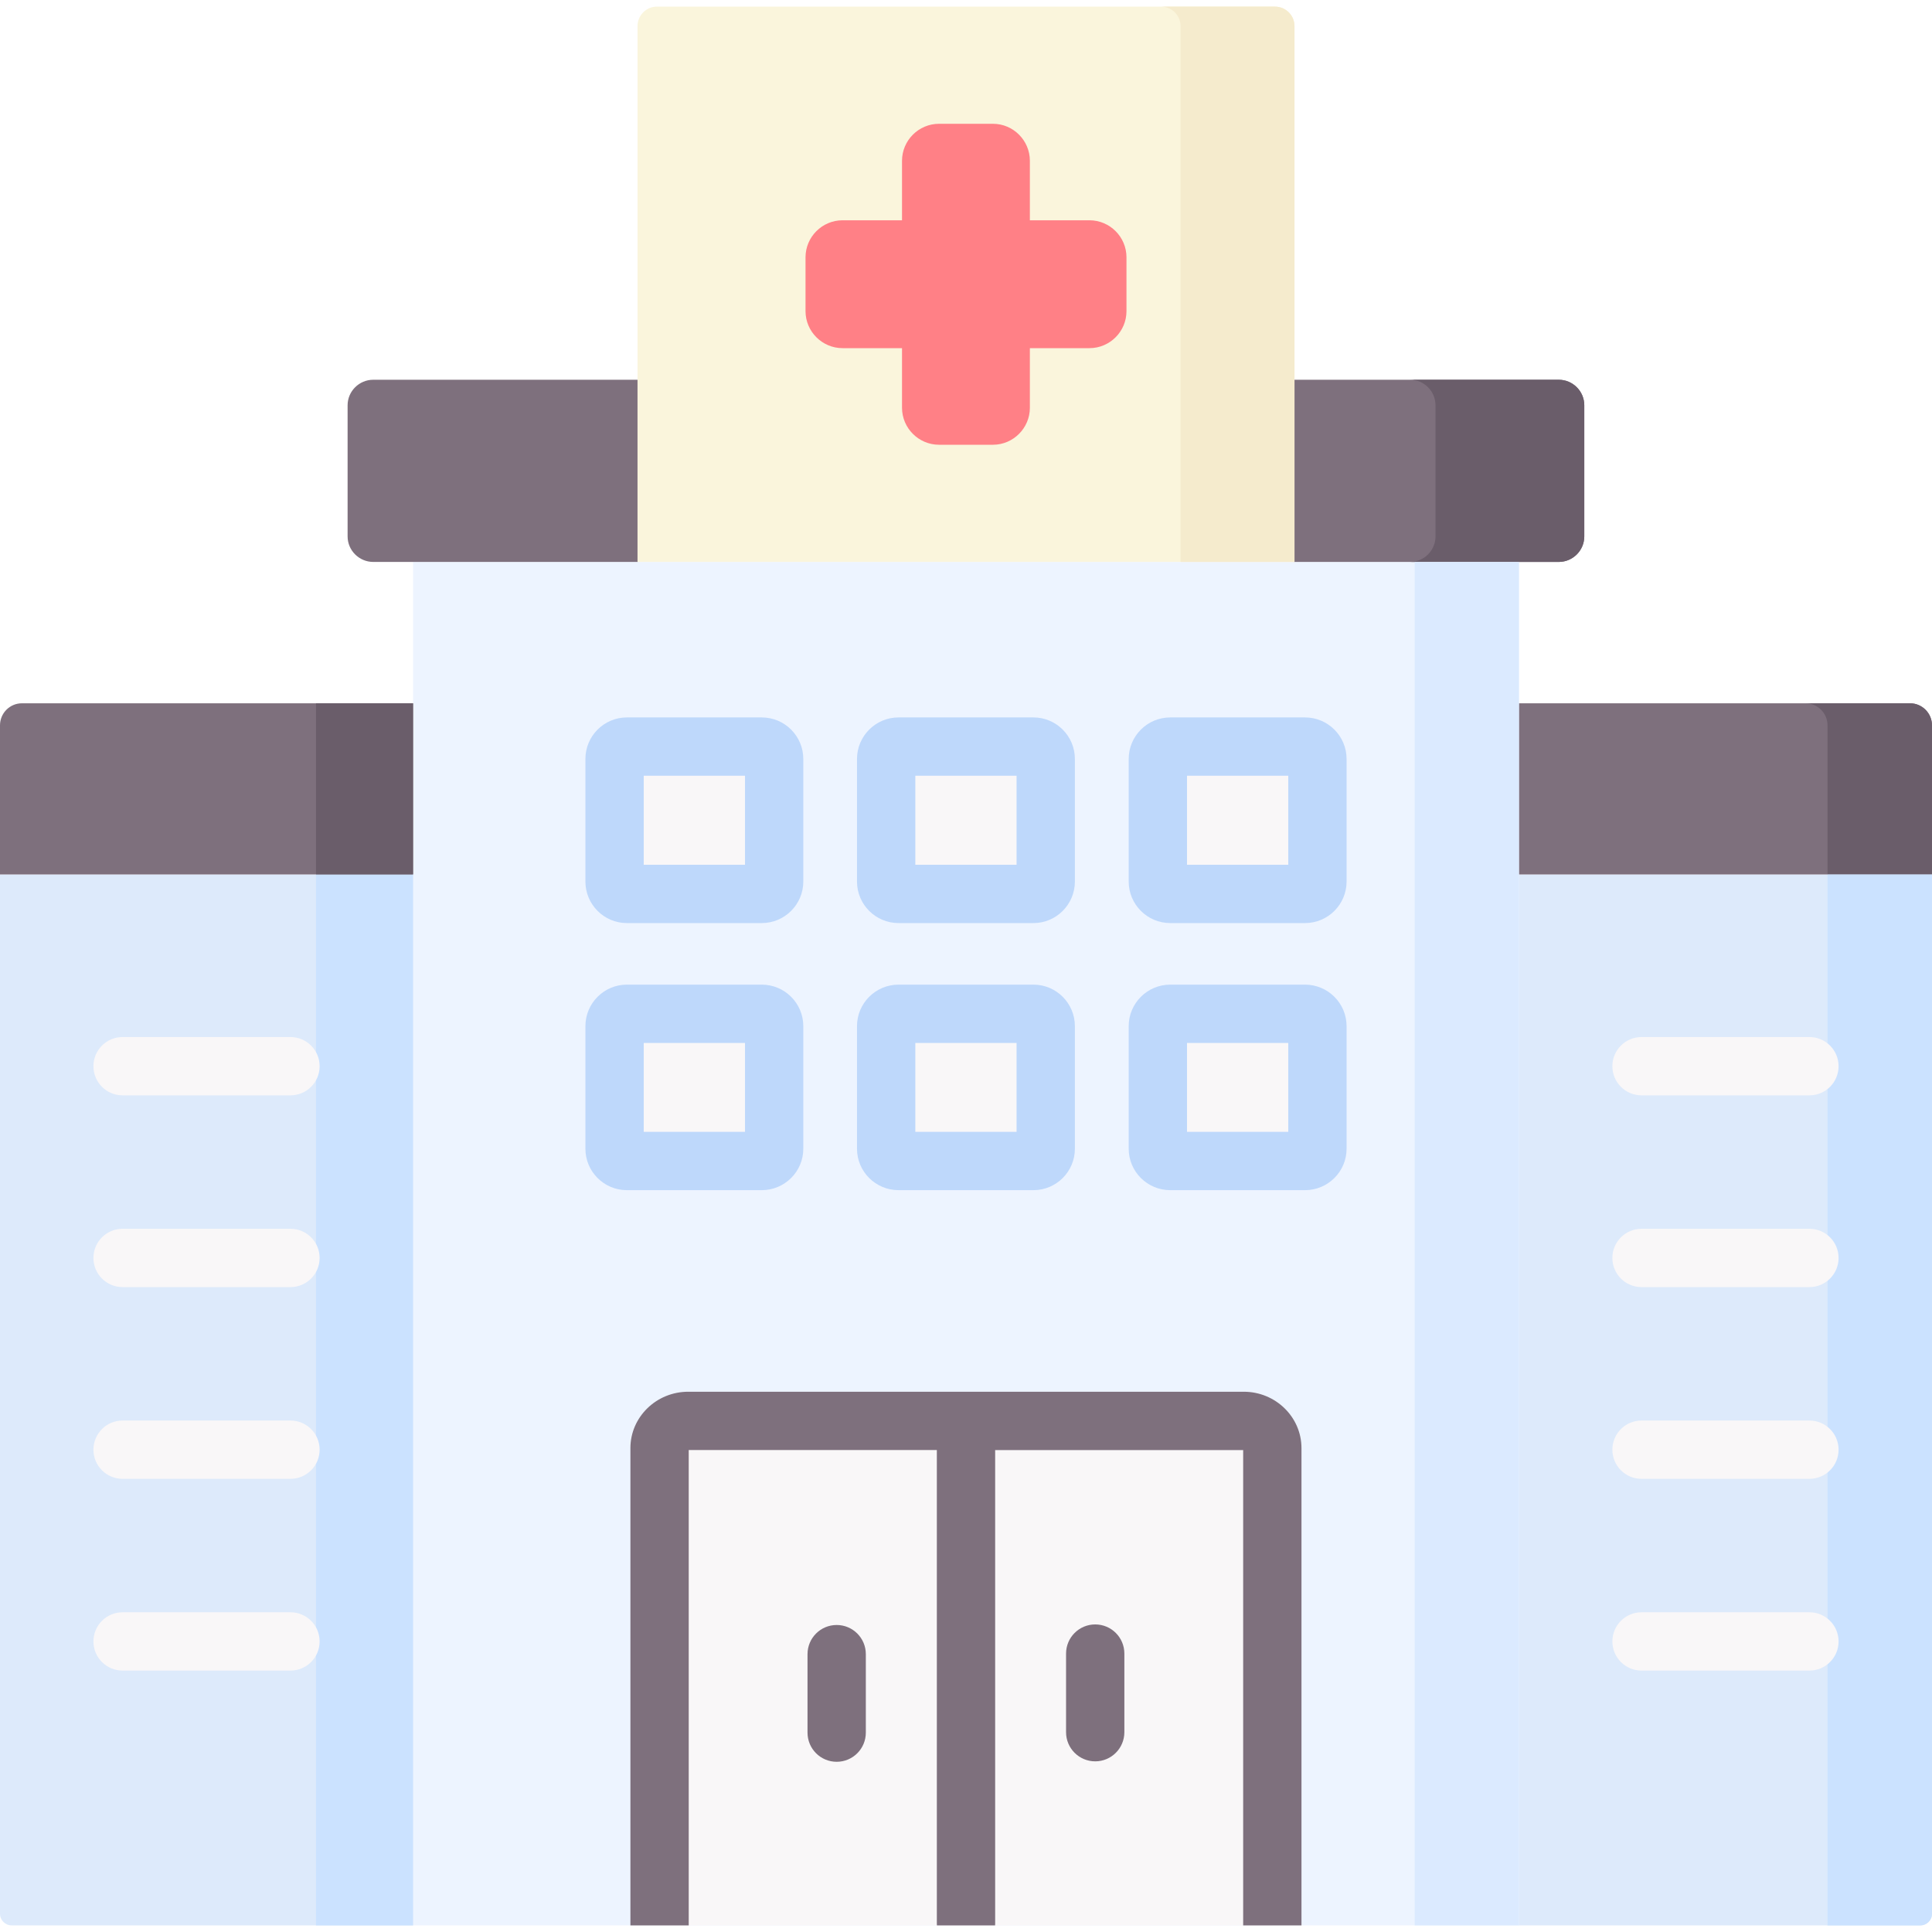
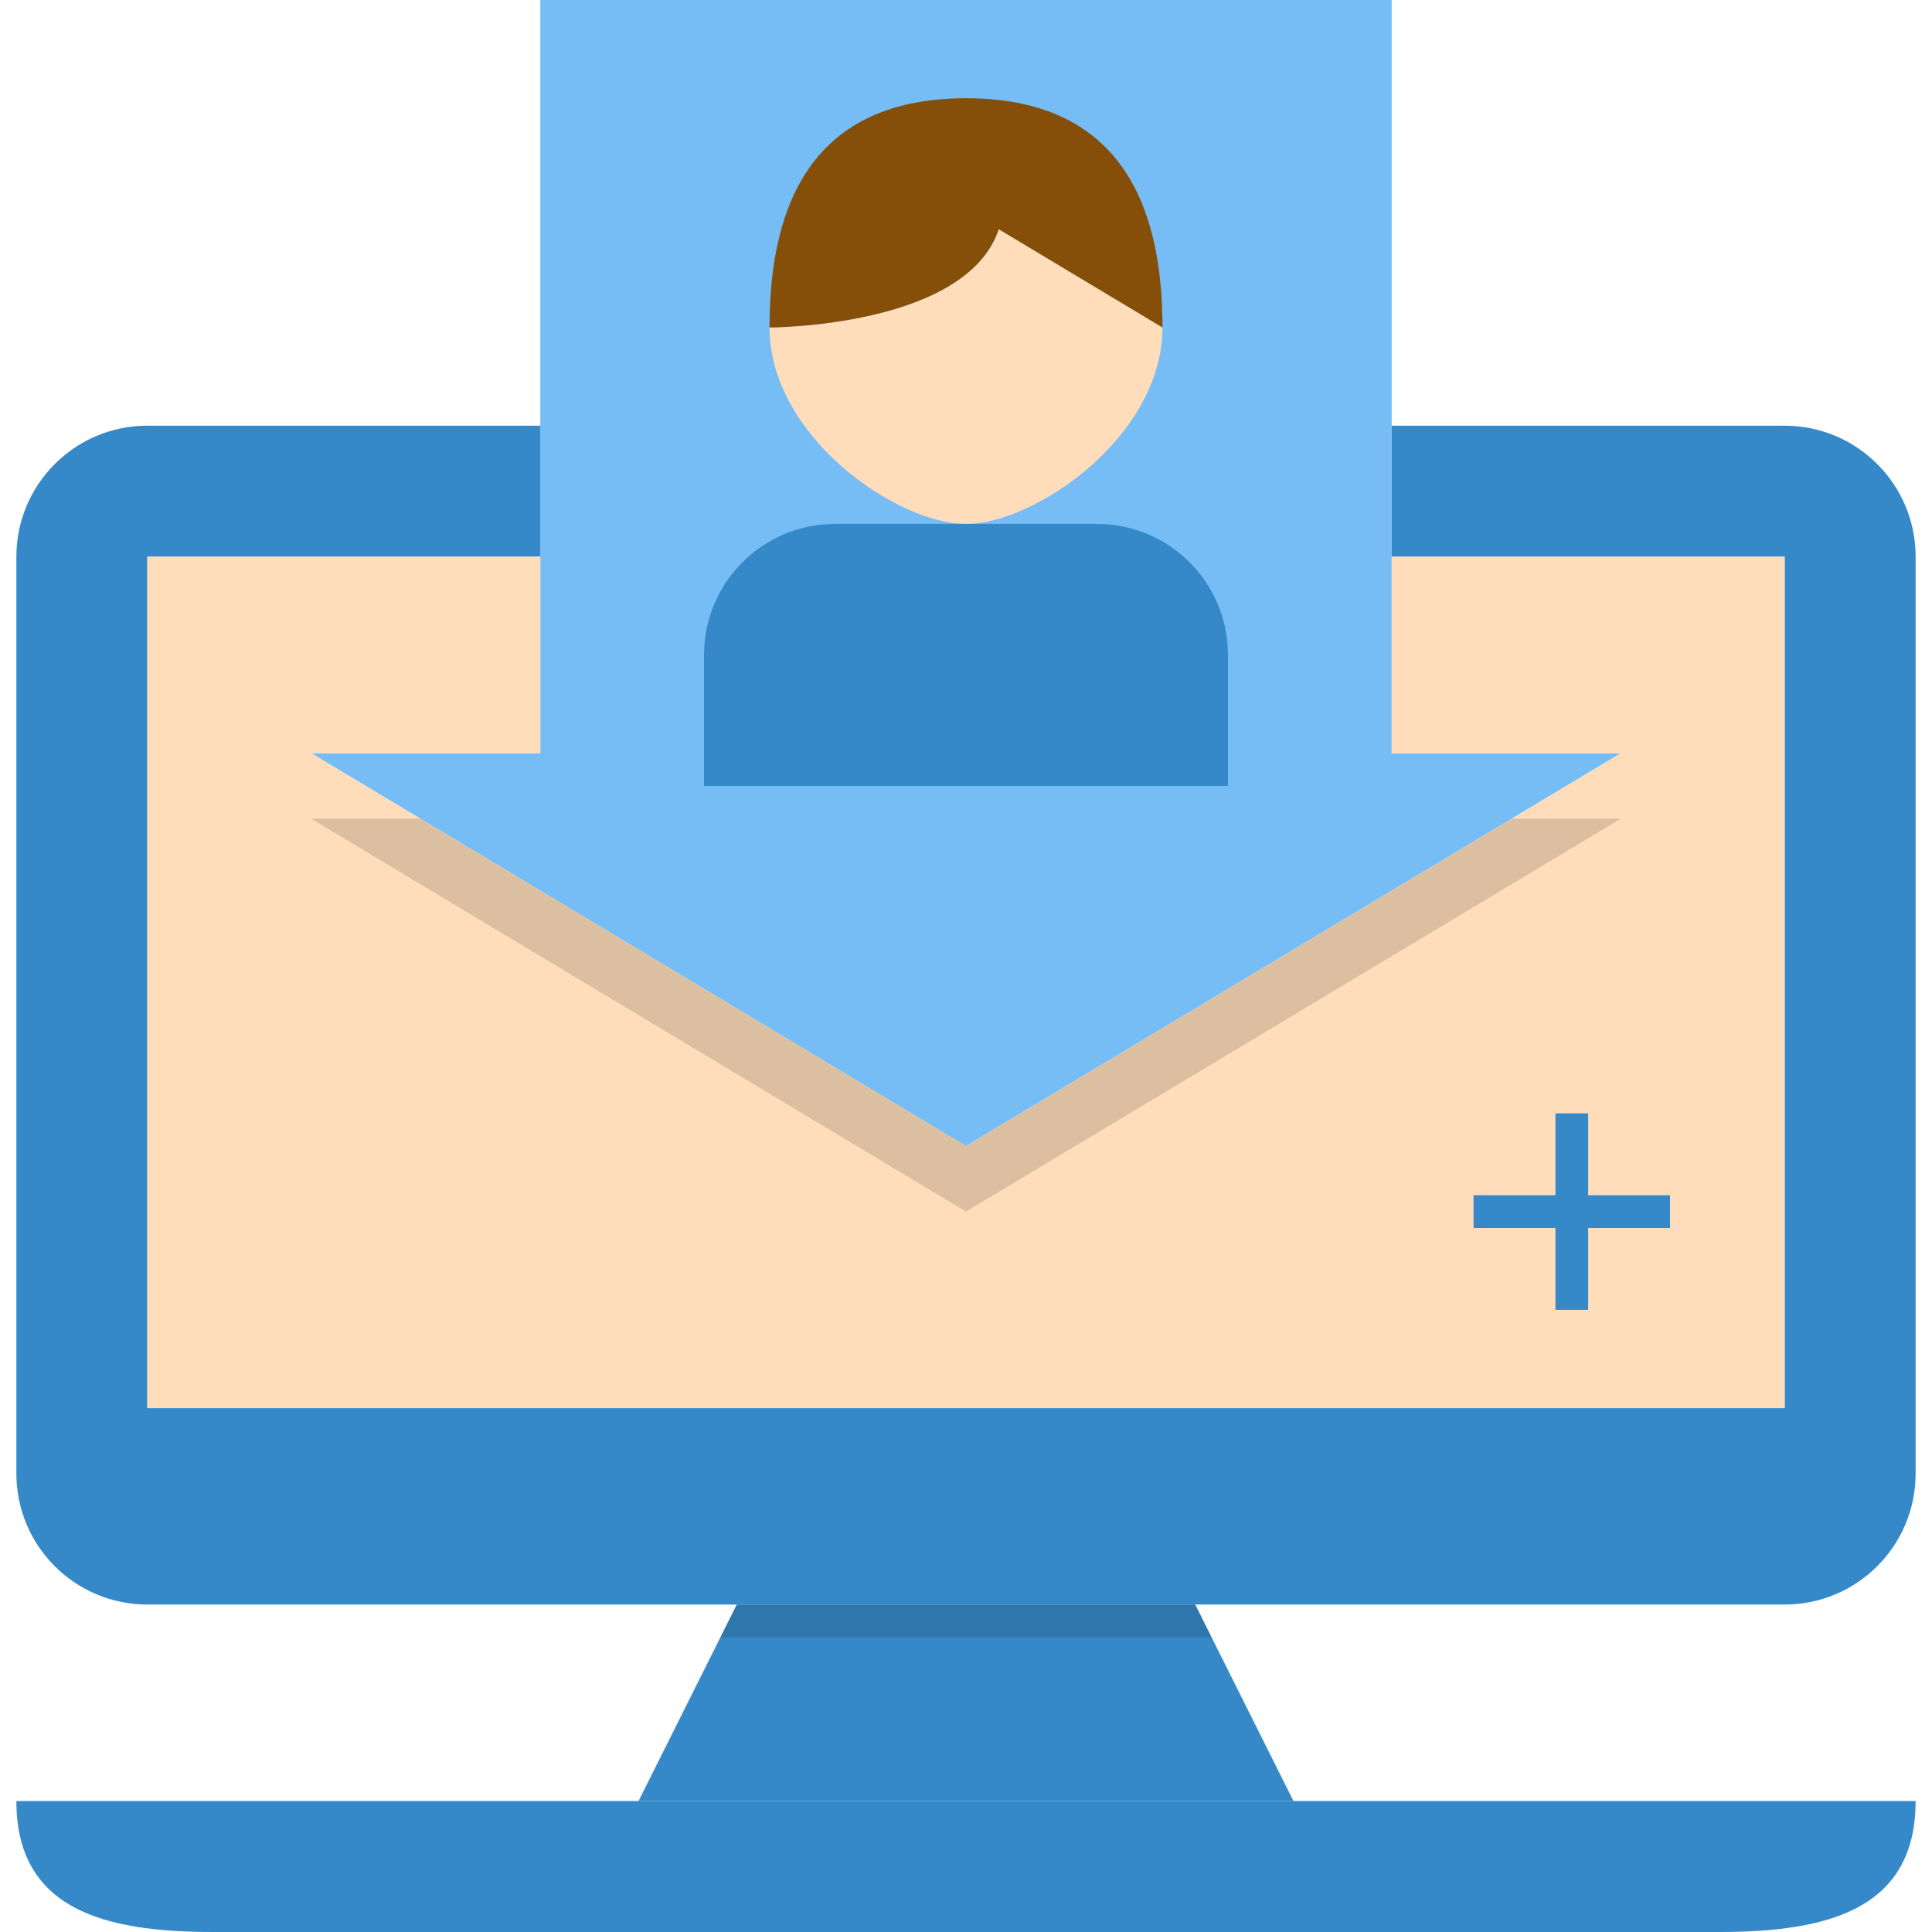
- <svg xmlns="http://www.w3.org/2000/svg" id="Capa_1" enable-background="new 0 0 512 512" height="512" viewBox="0 0 512 512" width="512">
+ <svg xmlns="http://www.w3.org/2000/svg" version="1.1" id="Capa_1" x="0px" y="0px" viewBox="0 0 512 512" style="enable-background:new 0 0 512 512;" xml:space="preserve">
+   <polygon style="fill:#76BDF6;" points="368.814,0 143.186,0 143.186,199.593 82.441,199.593 256,303.729 429.559,199.593   368.814,199.593 " />
+   <path style="fill:#3689C9;" d="M472.949,112.814H368.814v34.712h104.136v225.627H39.051V147.525h104.136v-34.712H39.051  c-19.17,0-34.712,15.542-34.712,34.712v242.983c0,19.17,15.542,34.712,34.712,34.712h433.898c19.17,0,34.712-15.542,34.712-34.712  V147.525C507.661,128.356,492.119,112.814,472.949,112.814z" />
+   <path style="fill:#FFDDBA;" d="M39.051,373.153h433.898V147.525H368.814v52.068h60.746L256,303.729L82.441,199.593h60.746v-52.068  H39.051V373.153z" />
  <g>
-     <g>
-       <path clip-rule="evenodd" d="m109.467 148.923h293.066v361.326h-293.066z" fill="#edf4ff" fill-rule="evenodd" />
-     </g>
-     <g>
-       <path clip-rule="evenodd" d="m329.611 376.553h-147.222c-4.172 0-7.6 3.249-7.6 7.212v126.483h81.211 81.181v-126.483c0-3.964-3.398-7.212-7.57-7.212z" fill="#f9f7f8" fill-rule="evenodd" />
-     </g>
-     <g>
-       <path clip-rule="evenodd" d="m98.913 148.918h70.035l86.269-13.686 87.835 13.686h70.035c3.725 0 6.765-3.04 6.765-6.765v-34.75c0-3.725-3.04-6.765-6.765-6.765h-314.174c-3.725 0-6.795 3.04-6.795 6.765v34.75c0 3.725 3.07 6.765 6.795 6.765z" fill="#7e707d" fill-rule="evenodd" />
-     </g>
-     <g>
-       <path clip-rule="evenodd" d="m380.424 107.403v34.75c0 3.696-3.01 6.735-6.705 6.765h28.819 10.55c3.725 0 6.765-3.04 6.765-6.765v-34.75c0-3.725-3.04-6.765-6.765-6.765h-39.428c3.724-.001 6.764 3.039 6.764 6.765z" fill="#6a5d6a" fill-rule="evenodd" />
-     </g>
-     <g>
-       <path clip-rule="evenodd" d="m0 231.74v275.418c0 1.707 1.384 3.091 3.091 3.091h106.373v-278.509z" fill="#ddeafb" fill-rule="evenodd" />
-     </g>
-     <g>
-       <path clip-rule="evenodd" d="m402.537 231.74v278.508h106.373c1.707 0 3.091-1.384 3.091-3.091v-275.417z" fill="#ddeafb" fill-rule="evenodd" />
-     </g>
-     <g>
-       <path clip-rule="evenodd" d="m109.463 186.38h-103.652c-3.219 0-5.811 2.623-5.811 5.841v39.519h109.463z" fill="#7e707d" fill-rule="evenodd" />
-     </g>
-     <g>
-       <path clip-rule="evenodd" d="m402.537 186.38v45.36h109.463v-39.519c0-3.219-2.623-5.841-5.811-5.841z" fill="#7e707d" fill-rule="evenodd" />
-     </g>
-     <g>
-       <path clip-rule="evenodd" d="m83.744 231.74h25.719v278.508h-25.719z" fill="#cbe2ff" fill-rule="evenodd" />
-     </g>
-     <g>
-       <path clip-rule="evenodd" d="m374.91 148.918v37.462 45.36 278.508h27.627v-278.508-45.36-37.462z" fill="#dbeaff" fill-rule="evenodd" />
-     </g>
-     <g>
-       <path clip-rule="evenodd" d="m166.117 268.666c-1.788 0-3.248 1.46-3.248 3.278v32.485c0 1.788 1.46 3.249 3.248 3.249h35.763c1.788 0 3.278-1.46 3.278-3.249v-32.485c0-1.818-1.49-3.278-3.278-3.278z" fill="#f9f7f8" fill-rule="evenodd" />
-     </g>
-     <g>
-       <path clip-rule="evenodd" d="m234.84 271.944v32.485c0 1.788 1.49 3.249 3.278 3.249h35.763c1.788 0 3.248-1.46 3.248-3.249v-32.485c0-1.818-1.46-3.278-3.248-3.278h-35.763c-1.787 0-3.278 1.46-3.278 3.278z" fill="#f9f7f8" fill-rule="evenodd" />
-     </g>
-     <g>
-       <path clip-rule="evenodd" d="m306.842 271.944v32.485c0 1.788 1.46 3.249 3.278 3.249h35.733c1.818 0 3.278-1.46 3.278-3.249v-32.485c0-1.818-1.46-3.278-3.278-3.278h-35.733c-1.817 0-3.278 1.46-3.278 3.278z" fill="#f9f7f8" fill-rule="evenodd" />
-     </g>
-     <g>
-       <path clip-rule="evenodd" d="m306.842 201.133v32.485c0 1.788 1.46 3.278 3.278 3.278h35.733c1.818 0 3.278-1.49 3.278-3.278v-32.485c0-1.788-1.46-3.278-3.278-3.278h-35.733c-1.817-.001-3.278 1.49-3.278 3.278z" fill="#f9f7f8" fill-rule="evenodd" />
-     </g>
-     <g>
-       <path clip-rule="evenodd" d="m234.84 201.133v32.485c0 1.788 1.49 3.278 3.278 3.278h35.763c1.788 0 3.248-1.49 3.248-3.278v-32.485c0-1.788-1.46-3.278-3.248-3.278h-35.763c-1.787-.001-3.278 1.49-3.278 3.278z" fill="#f9f7f8" fill-rule="evenodd" />
-     </g>
-     <g>
-       <path clip-rule="evenodd" d="m166.117 197.854c-1.788 0-3.248 1.49-3.248 3.278v32.485c0 1.788 1.46 3.278 3.248 3.278h35.763c1.788 0 3.278-1.49 3.278-3.278v-32.485c0-1.788-1.49-3.278-3.278-3.278z" fill="#f9f7f8" fill-rule="evenodd" />
-     </g>
-     <g>
-       <path clip-rule="evenodd" d="m484.314 192.222v39.519h27.686v-39.519c0-3.219-2.623-5.841-5.811-5.841h-27.686c3.188-.001 5.811 2.622 5.811 5.841z" fill="#6a5d6a" fill-rule="evenodd" />
-     </g>
-     <g>
-       <path clip-rule="evenodd" d="m484.314 231.74v278.508h24.596c1.707 0 3.091-1.384 3.091-3.091v-275.417z" fill="#cbe2ff" fill-rule="evenodd" />
-     </g>
-     <g>
-       <path clip-rule="evenodd" d="m83.744 186.38h25.719v45.36h-25.719z" fill="#6a5d6a" fill-rule="evenodd" />
-     </g>
-     <g>
-       <path clip-rule="evenodd" d="m168.948 148.918h174.104v-142.011c0-2.831-2.325-5.156-5.186-5.156h-163.762c-2.831 0-5.156 2.325-5.156 5.156z" fill="#faf5dc" fill-rule="evenodd" />
-     </g>
-     <g>
-       <path clip-rule="evenodd" d="m312.862 6.907v93.73 48.281h30.19v-48.281-93.73c0-2.831-2.325-5.156-5.186-5.156h-30.19c2.862 0 5.186 2.325 5.186 5.156z" fill="#f5ebcd" fill-rule="evenodd" />
-     </g>
-     <g>
-       <path d="m290.242 466.774c-4.267 0-7.726-3.459-7.726-7.726v-20.832c0-4.267 3.459-7.726 7.726-7.726s7.726 3.459 7.726 7.726v20.832c.001 4.266-3.458 7.726-7.726 7.726z" fill="#7e707d" />
-     </g>
-     <g>
-       <path d="m221.727 466.893c-4.267 0-7.726-3.459-7.726-7.726v-20.802c0-4.267 3.459-7.726 7.726-7.726s7.726 3.459 7.726 7.726v20.802c.001 4.267-3.459 7.726-7.726 7.726z" fill="#7e707d" />
-     </g>
-     <g>
-       <path d="m479.516 341.094h-44.494c-4.267 0-7.726-3.459-7.726-7.726s3.459-7.726 7.726-7.726h44.494c4.267 0 7.726 3.459 7.726 7.726s-3.459 7.726-7.726 7.726z" fill="#f9f7f8" />
-     </g>
-     <g>
-       <path d="m479.516 391.908h-44.494c-4.267 0-7.726-3.459-7.726-7.726s3.459-7.726 7.726-7.726h44.494c4.267 0 7.726 3.459 7.726 7.726s-3.459 7.726-7.726 7.726z" fill="#f9f7f8" />
-     </g>
-     <g>
-       <path d="m479.516 442.722h-44.494c-4.267 0-7.726-3.459-7.726-7.726s3.459-7.726 7.726-7.726h44.494c4.267 0 7.726 3.459 7.726 7.726s-3.459 7.726-7.726 7.726z" fill="#f9f7f8" />
-     </g>
-     <g>
-       <path d="m479.516 290.281h-44.494c-4.267 0-7.726-3.459-7.726-7.726s3.459-7.726 7.726-7.726h44.494c4.267 0 7.726 3.459 7.726 7.726 0 4.266-3.459 7.726-7.726 7.726z" fill="#f9f7f8" />
-     </g>
-     <g>
-       <path d="m76.979 341.094h-44.495c-4.267 0-7.726-3.459-7.726-7.726s3.459-7.726 7.726-7.726h44.494c4.267 0 7.726 3.459 7.726 7.726.001 4.267-3.458 7.726-7.725 7.726z" fill="#f9f7f8" />
-     </g>
-     <g>
-       <path d="m76.979 391.908h-44.495c-4.267 0-7.726-3.459-7.726-7.726s3.459-7.726 7.726-7.726h44.494c4.267 0 7.726 3.459 7.726 7.726.001 4.267-3.458 7.726-7.725 7.726z" fill="#f9f7f8" />
-     </g>
-     <g>
-       <path d="m76.979 442.722h-44.495c-4.267 0-7.726-3.459-7.726-7.726s3.459-7.726 7.726-7.726h44.494c4.267 0 7.726 3.459 7.726 7.726.001 4.267-3.458 7.726-7.725 7.726z" fill="#f9f7f8" />
-     </g>
-     <g>
-       <path d="m76.979 290.281h-44.495c-4.267 0-7.726-3.459-7.726-7.726s3.459-7.726 7.726-7.726h44.494c4.267 0 7.726 3.459 7.726 7.726.001 4.266-3.458 7.726-7.725 7.726z" fill="#f9f7f8" />
-     </g>
-     <g>
-       <path d="m201.879 244.623h-35.763c-6.051 0-10.975-4.937-10.975-11.005v-32.485c0-6.068 4.924-11.005 10.975-11.005h35.763c6.068 0 11.005 4.937 11.005 11.005v32.485c0 6.068-4.937 11.005-11.005 11.005zm-31.284-15.453h26.837v-23.589h-26.837zm31.284-23.589h.01z" fill="#bed8fb" />
-     </g>
-     <g>
-       <path d="m273.881 244.623h-35.763c-6.068 0-11.005-4.937-11.005-11.005v-32.485c0-6.068 4.937-11.005 11.005-11.005h35.763c6.051 0 10.975 4.937 10.975 11.005v32.485c0 6.068-4.923 11.005-10.975 11.005zm-31.314-15.453h26.837v-23.589h-26.837zm31.314-23.589h.01z" fill="#bed8fb" />
-     </g>
-     <g>
-       <path d="m345.853 244.623h-35.732c-6.068 0-11.005-4.937-11.005-11.005v-32.485c0-6.068 4.937-11.005 11.005-11.005h35.732c6.068 0 11.005 4.937 11.005 11.005v32.485c0 6.068-4.937 11.005-11.005 11.005zm-31.284-15.453h26.836v-23.589h-26.836zm31.284-23.589h.01z" fill="#bed8fb" />
-     </g>
-     <g>
-       <path d="m201.879 315.404h-35.763c-6.051 0-10.975-4.924-10.975-10.975v-32.485c0-6.068 4.924-11.005 10.975-11.005h35.763c6.068 0 11.005 4.937 11.005 11.005v32.485c0 6.052-4.937 10.975-11.005 10.975zm-31.284-15.452h26.837v-23.559h-26.837zm31.284-23.56h.01z" fill="#bed8fb" />
-     </g>
-     <g>
-       <path d="m273.881 315.404h-35.763c-6.068 0-11.005-4.924-11.005-10.975v-32.485c0-6.068 4.937-11.005 11.005-11.005h35.763c6.051 0 10.975 4.937 10.975 11.005v32.485c0 6.052-4.923 10.975-10.975 10.975zm-31.314-15.452h26.837v-23.559h-26.837zm31.314-23.56h.01z" fill="#bed8fb" />
-     </g>
-     <g>
-       <path d="m345.853 315.404h-35.732c-6.068 0-11.005-4.924-11.005-10.975v-32.485c0-6.068 4.937-11.005 11.005-11.005h35.732c6.068 0 11.005 4.937 11.005 11.005v32.485c0 6.052-4.937 10.975-11.005 10.975zm-31.284-15.452h26.836v-23.559h-26.836zm31.284-23.56h.01z" fill="#bed8fb" />
-     </g>
-     <path d="m329.606 368.825h-147.212c-8.458 0-15.329 6.706-15.329 14.938v126.486h15.453v-125.971h65.756v125.548c0 .144 0 .288.021.422h15.411c.021-.134.021-.278.021-.422v-125.538h65.726v125.96h15.453v-126.485c-.001-8.231-6.862-14.938-15.3-14.938z" fill="#7e707d" />
-     <g>
-       <path clip-rule="evenodd" d="m288.723 58.377h-15.795v-15.766c0-5.394-4.411-9.805-9.775-9.805h-14.305c-5.394 0-9.805 4.411-9.805 9.805v15.766h-15.765c-5.394 0-9.805 4.411-9.805 9.805v14.276c0 5.394 4.411 9.805 9.805 9.805h15.765v15.796c0 5.394 4.411 9.805 9.805 9.805h14.305c5.364 0 9.775-4.411 9.775-9.805v-15.796h15.795c5.394 0 9.805-4.411 9.805-9.805v-14.276c0-5.394-4.411-9.805-9.805-9.805z" fill="#ff8086" fill-rule="evenodd" />
-     </g>
+     <path style="fill:#3689C9;" d="M4.339,477.288C4.339,506.047,27.648,512,56.407,512h399.186c28.759,0,52.068-5.953,52.068-34.712   H4.339z" />
+     <polygon style="fill:#3689C9;" points="169.22,477.288 342.78,477.288 316.746,425.22 195.254,425.22  " />
  </g>
+   <path style="fill:#FFDDBA;" d="M308.068,86.78l-43.39-26.034C256,86.78,203.932,86.78,203.932,86.78  c0,28.759,33.662,52.068,52.068,52.068S308.068,115.538,308.068,86.78z" />
+   <path style="fill:#854F09;" d="M264.678,60.746l43.39,26.034c0-28.759-8.678-60.746-52.068-60.746s-52.068,31.987-52.068,60.746  C203.932,86.78,256,86.78,264.678,60.746z" />
+   <g>
+     <path style="fill:#3689C9;" d="M186.576,208.271v-34.712c0-19.17,15.542-34.712,34.712-34.712h69.424   c19.17,0,34.712,15.542,34.712,34.712v34.712H186.576z" />
+     <polygon style="fill:#3689C9;" points="442.576,316.746 420.881,316.746 420.881,295.051 412.203,295.051 412.203,316.746    390.508,316.746 390.508,325.424 412.203,325.424 412.203,347.119 420.881,347.119 420.881,325.424 442.576,325.424  " />
+   </g>
+   <g style="opacity:0.14;">
+     <polygon points="316.746,425.22 195.254,425.22 190.915,433.898 195.254,433.898 316.746,433.898 321.085,433.898  " />
+   </g>
+   <g style="opacity:0.14;">
+     <polygon points="256,303.729 111.364,216.949 82.441,216.949 256,321.085 429.559,216.949 400.636,216.949  " />
+   </g>
+   <g>
+ </g>
+   <g>
+ </g>
+   <g>
+ </g>
+   <g>
+ </g>
+   <g>
+ </g>
+   <g>
+ </g>
+   <g>
+ </g>
+   <g>
+ </g>
+   <g>
+ </g>
+   <g>
+ </g>
+   <g>
+ </g>
+   <g>
+ </g>
+   <g>
+ </g>
+   <g>
+ </g>
+   <g>
+ </g>
</svg>
